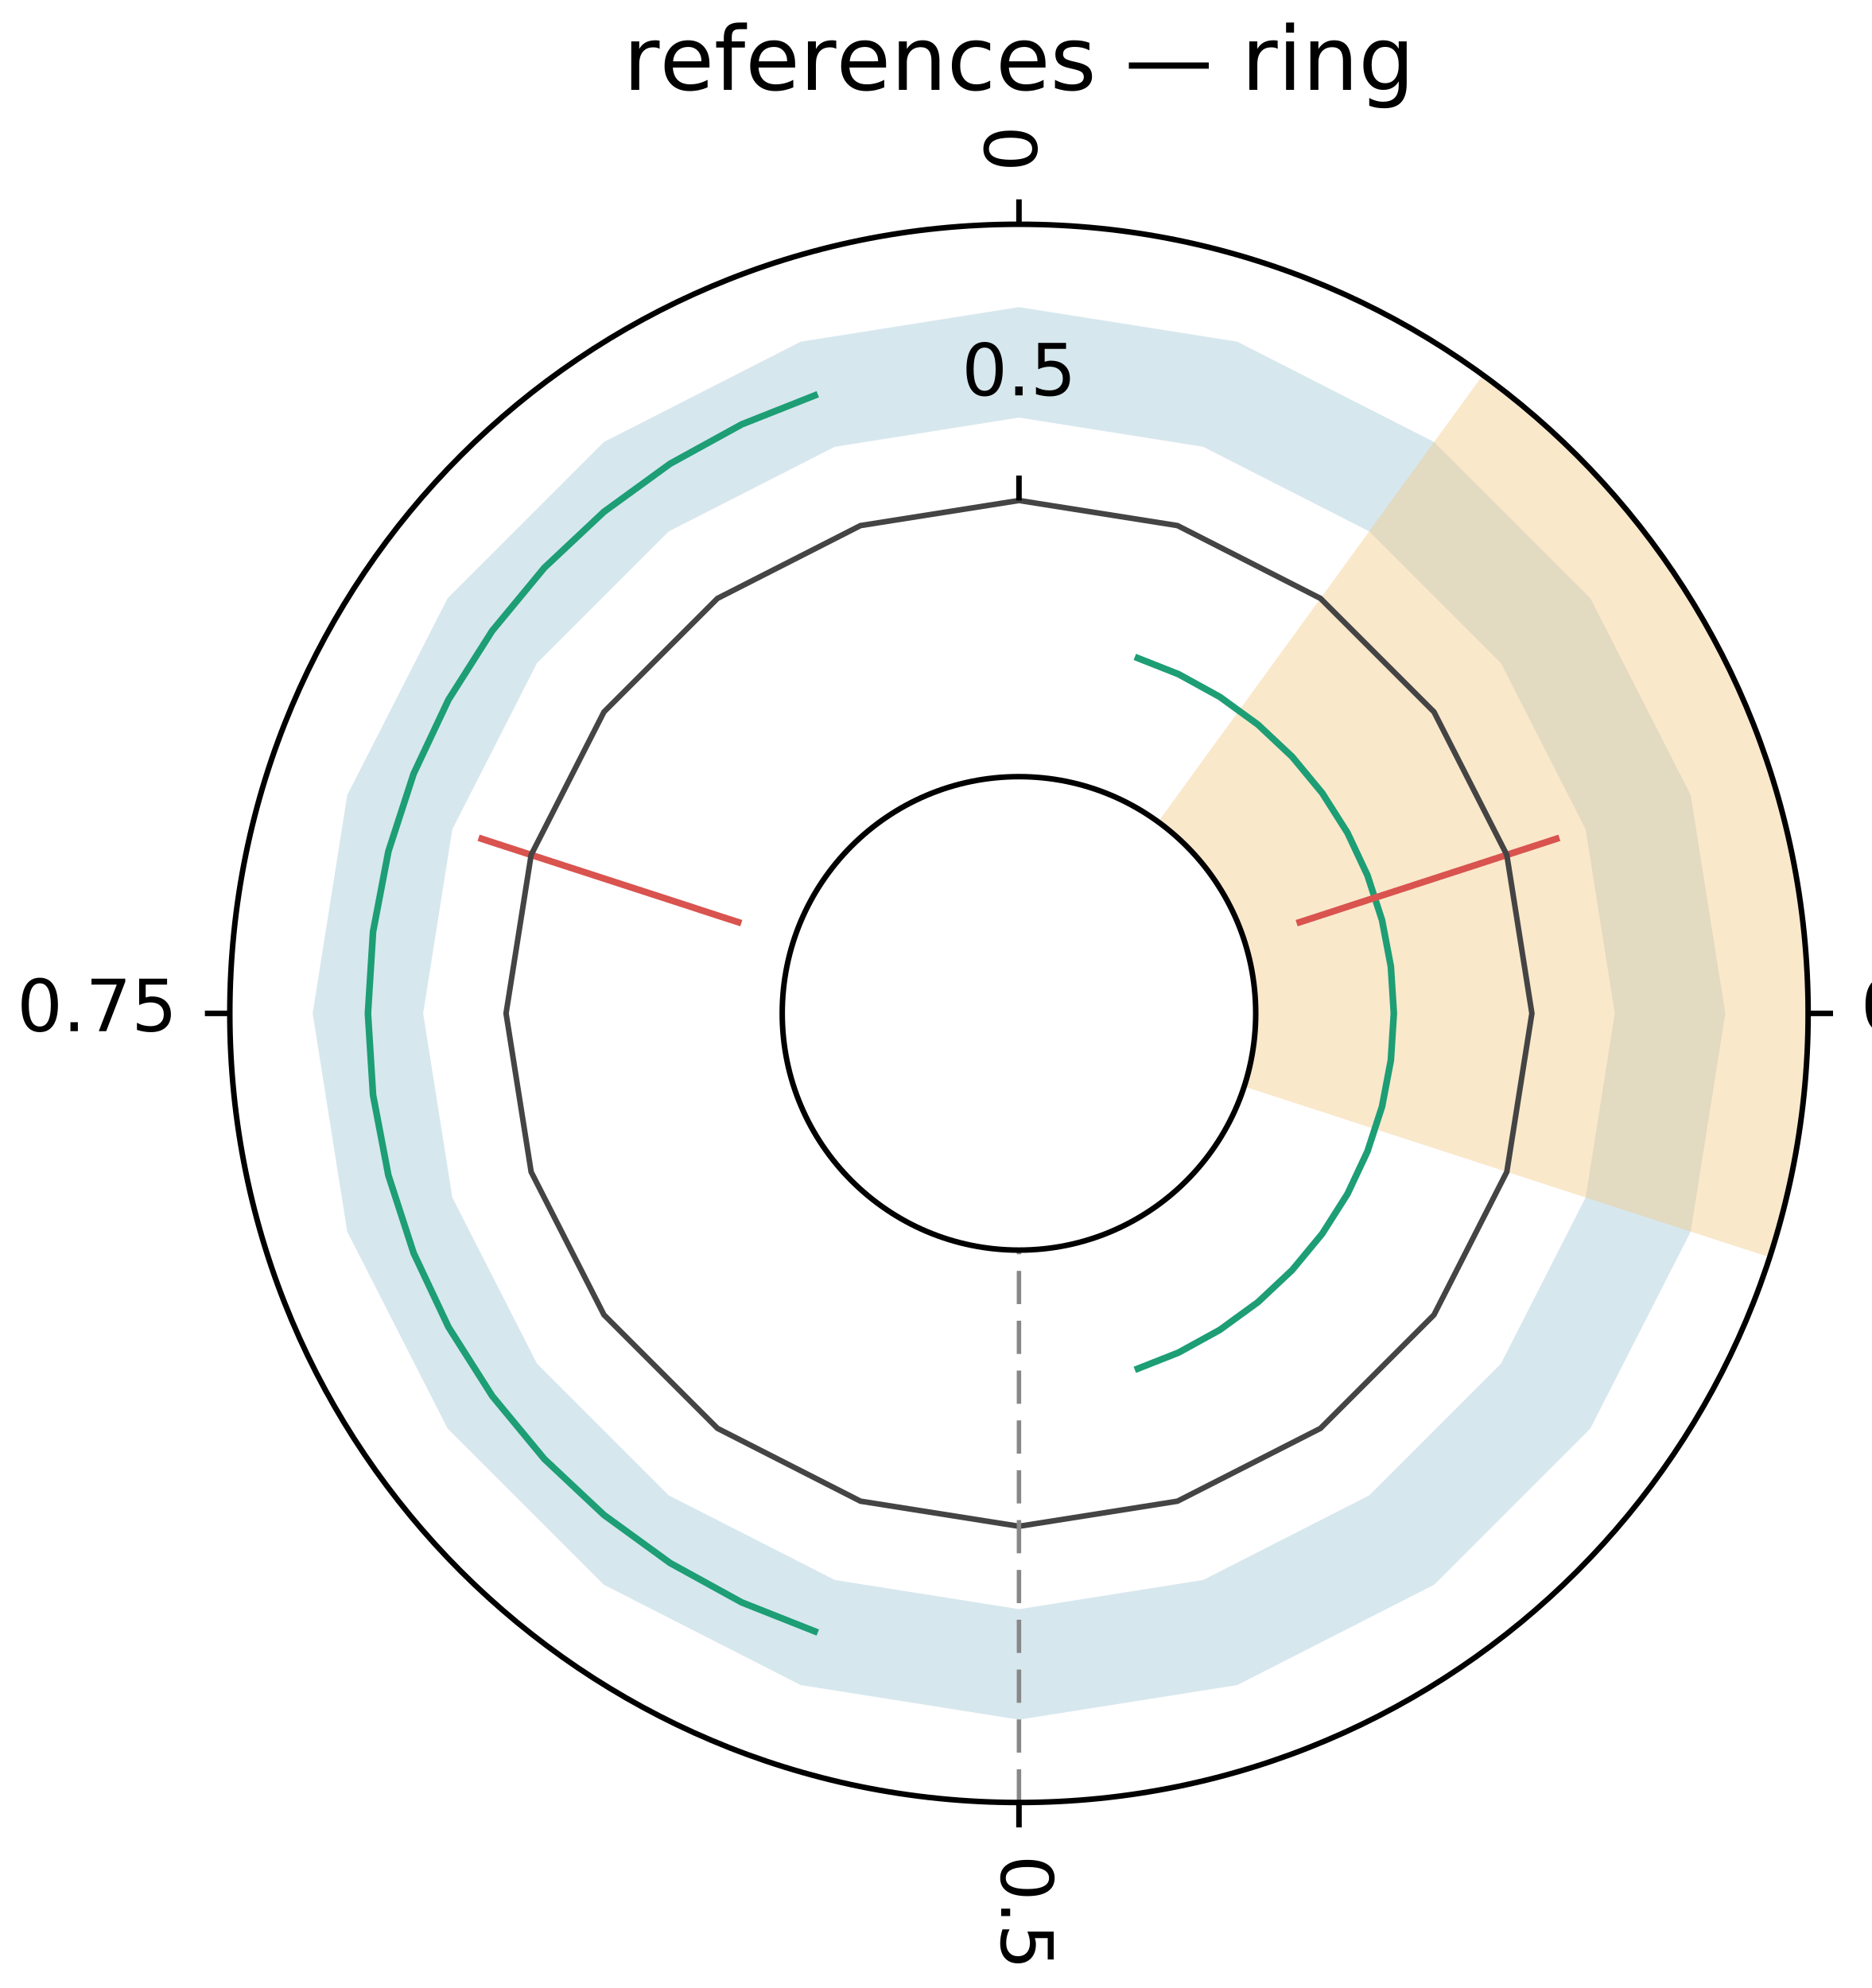
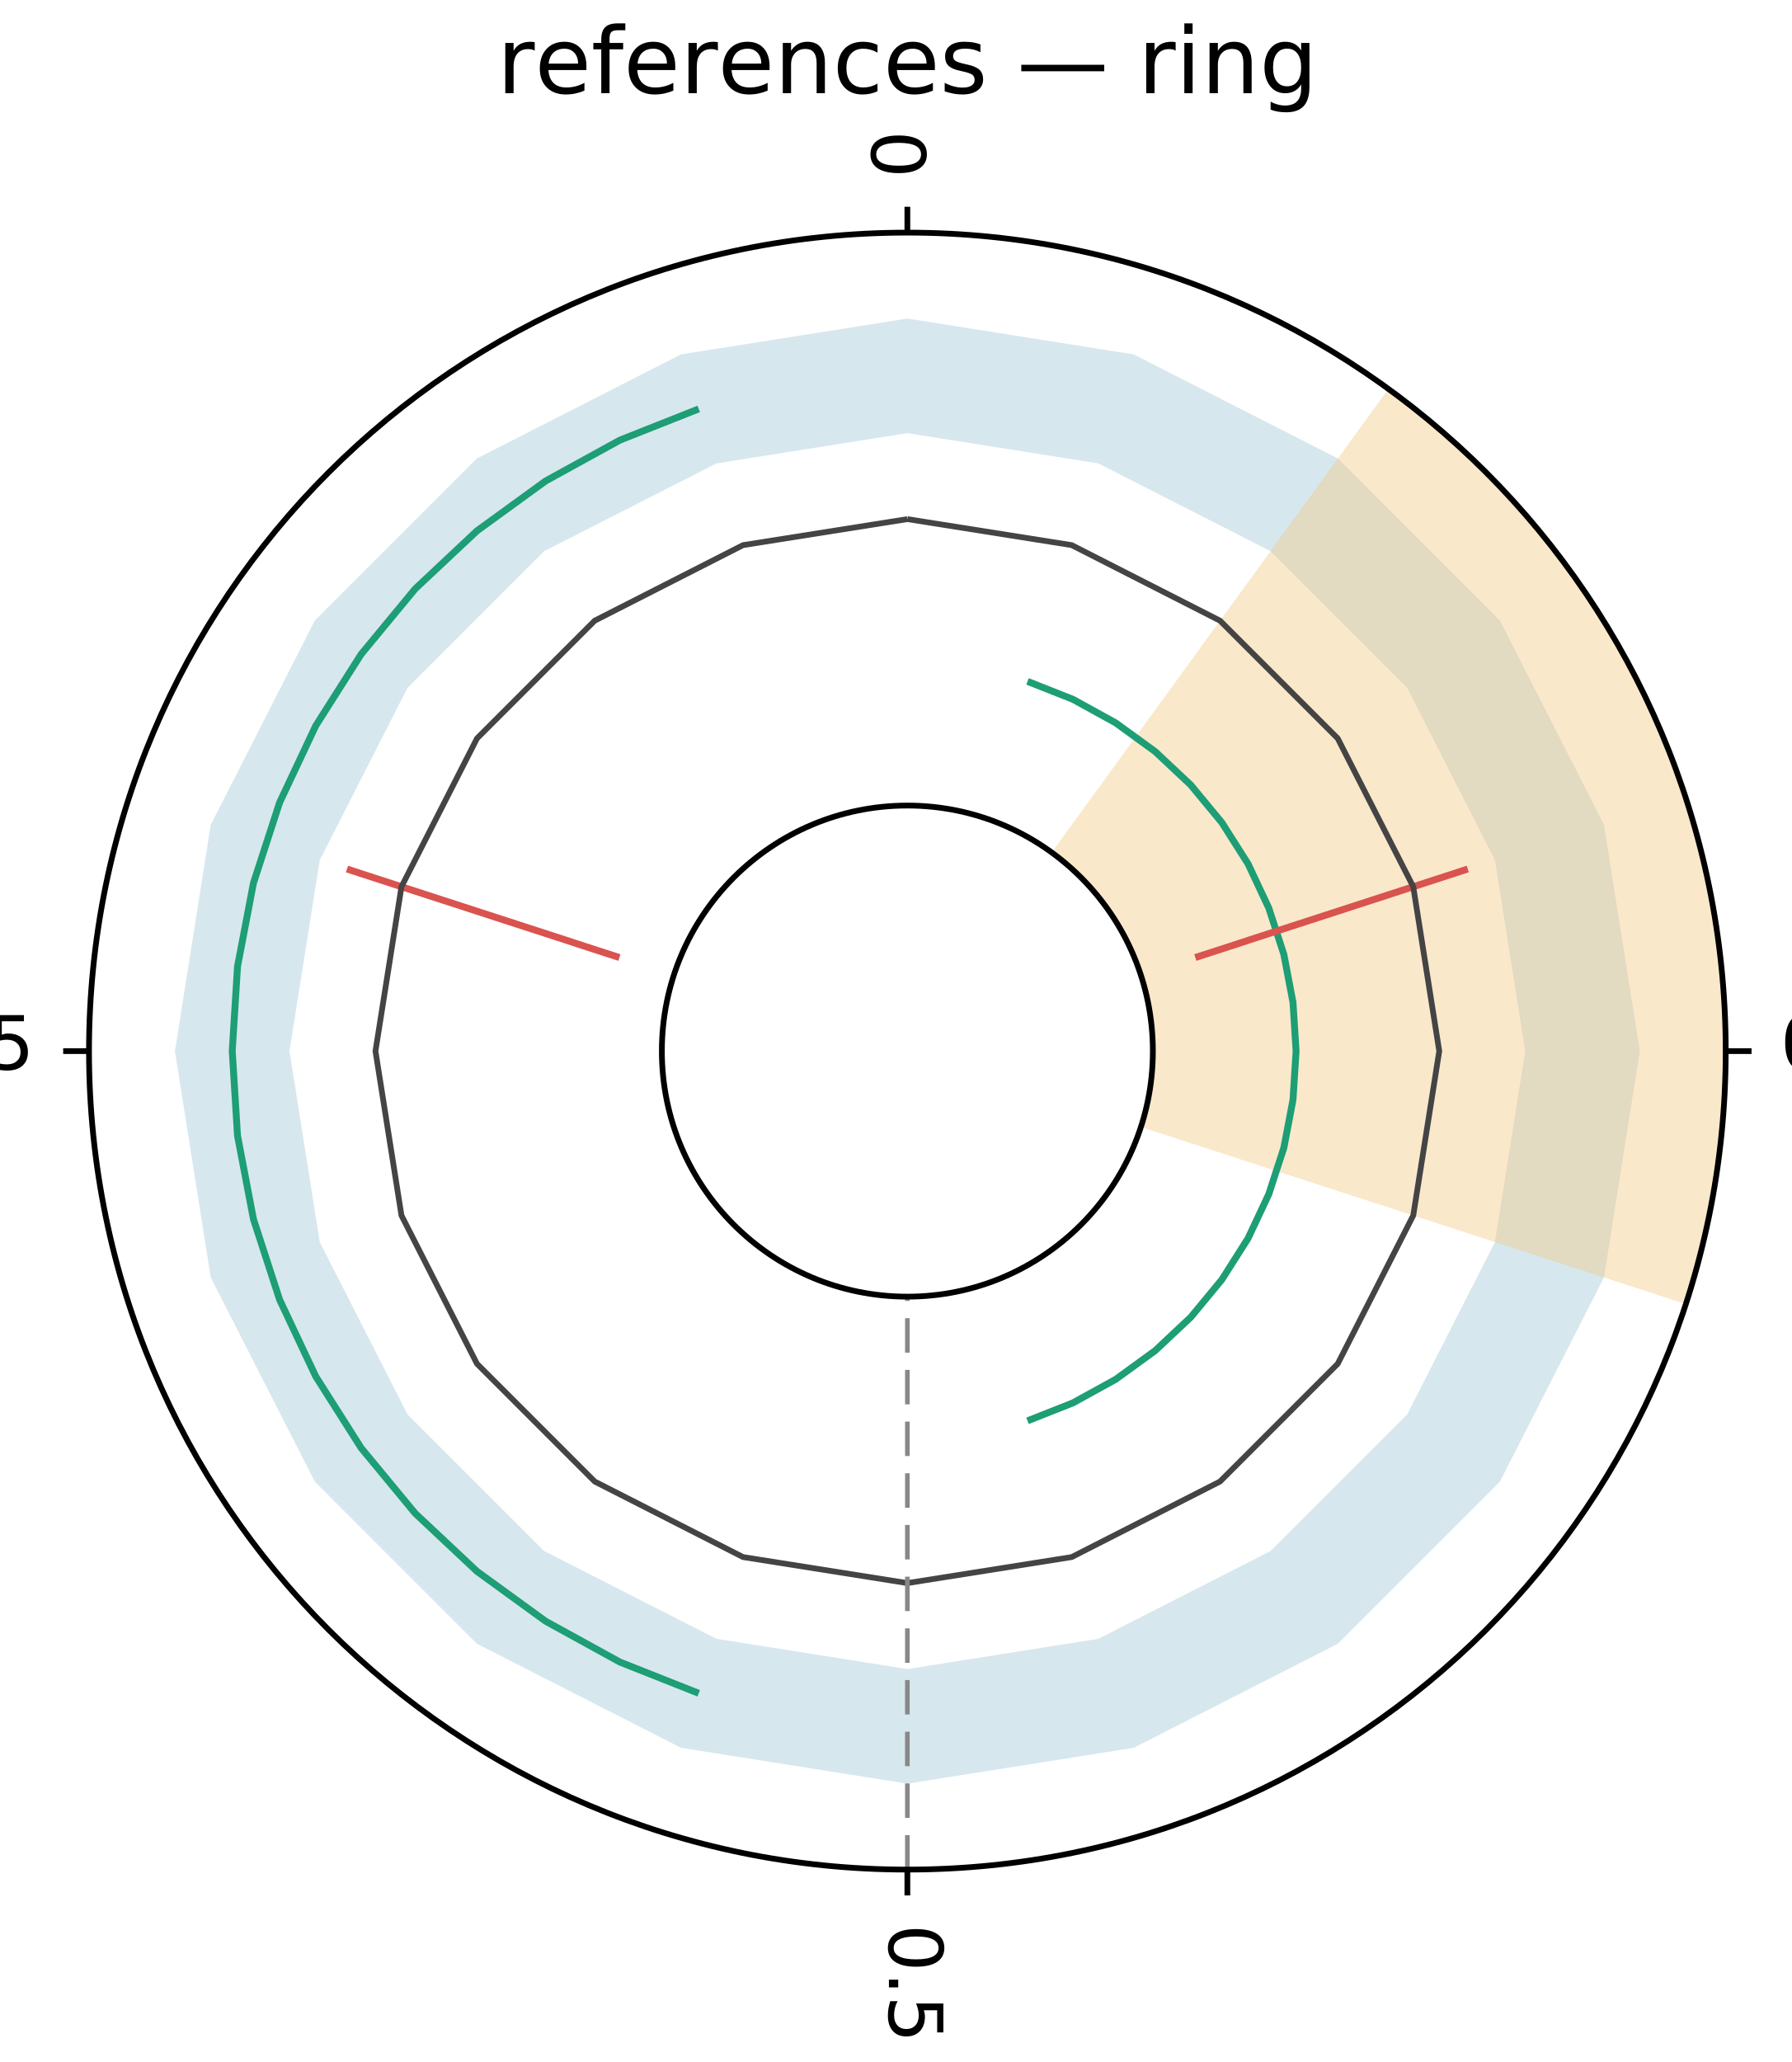
- <svg xmlns="http://www.w3.org/2000/svg" width="338" height="359" viewBox="0 0 338 359" font-family="DejaVu Sans, Bitstream Vera Sans, Verdana, Arial, sans-serif" font-size="11" style="background:#fff" data-plotlet-version="0.5.4" data-plotlet-schema="2" data-plotlet-kind="figure">
-   <g transform="translate(34,33)" data-plotlet-kind="panel" data-plotlet-title="references — ring" data-plotlet-xscale="linear" data-plotlet-yscale="linear" data-plotlet-xlim="0,1" data-plotlet-ylim="0,1" data-plotlet-panel-bbox="4,4,330,351" data-plotlet-data-area="30,29,300,300">
+ <svg xmlns="http://www.w3.org/2000/svg" width="312" height="359" viewBox="0 0 312 359" font-family="DejaVu Sans, Bitstream Vera Sans, Verdana, Arial, sans-serif" font-size="11" style="background:#fff" data-plotlet-version="0.5.5" data-plotlet-schema="2" data-plotlet-kind="figure">
+   <g transform="translate(8,33)" data-plotlet-kind="panel" data-plotlet-title="references — ring" data-plotlet-xscale="linear" data-plotlet-yscale="linear" data-plotlet-xlim="0,1" data-plotlet-ylim="0,1" data-plotlet-panel-bbox="4,4,304,351" data-plotlet-data-area="4,29,300,300">
    <defs>
      <clipPath id="pc0">
        <path d="M 7.50,150.00 A 142.50,142.50 0 1,0 292.50,150.00 A 142.50,142.50 0 1,0 7.50,150.00 Z M 107.25,150.00 A 42.75,42.75 0 1,0 192.75,150.00 A 42.75,42.75 0 1,0 107.25,150.00 Z" clip-rule="evenodd" />
      </clipPath>
    </defs>
    <g class="plotlet-artist" data-plotlet-type="axhspan" data-plotlet-index="0" data-plotlet-color="#9CC3D5" data-plotlet-ymin="0.65" data-plotlet-ymax="0.85">
      <path d="M150.00,22.46 L189.41,28.70 L224.96,46.82 L253.18,75.04 L271.30,110.59 L277.54,150.00 L271.30,189.41 L253.18,224.96 L224.96,253.18 L189.41,271.30 L150.00,277.54 L110.59,271.30 L75.04,253.18 L46.82,224.96 L28.70,189.41 L22.46,150.00 L28.70,110.59 L46.82,75.04 L75.04,46.82 L110.59,28.70 L150.00,22.46 L150.00,23.46 L150.00,24.46 L150.00,25.45 L150.00,26.45 L150.00,27.45 L150.00,28.45 L150.00,29.44 L150.00,30.44 L150.00,31.44 L150.00,32.44 L150.00,33.44 L150.00,34.43 L150.00,35.43 L150.00,36.43 L150.00,37.43 L150.00,38.42 L150.00,39.42 L150.00,40.42 L150.00,41.42 L150.00,42.41 L116.75,47.68 L86.76,62.96 L62.96,86.76 L47.68,116.75 L42.41,150.00 L47.68,183.25 L62.96,213.24 L86.76,237.04 L116.75,252.32 L150.00,257.59 L183.25,252.32 L213.24,237.04 L237.04,213.24 L252.32,183.25 L257.59,150.00 L252.32,116.75 L237.04,86.76 L213.24,62.96 L183.25,47.68 L150.00,42.41 L150.00,41.42 L150.00,40.42 L150.00,39.42 L150.00,38.42 L150.00,37.43 L150.00,36.43 L150.00,35.43 L150.00,34.43 L150.00,33.44 L150.00,32.44 L150.00,31.44 L150.00,30.44 L150.00,29.44 L150.00,28.45 L150.00,27.45 L150.00,26.45 L150.00,25.45 L150.00,24.46 L150.00,23.46 L150.00,22.46Z" fill="#9CC3D5" opacity="0.40" />
    </g>
    <g class="plotlet-artist" data-plotlet-type="axvspan" data-plotlet-index="1" data-plotlet-color="#F2C57C" data-plotlet-xmin="0.1" data-plotlet-xmax="0.3">
      <path d="M233.76,34.72 L240.83,40.20 L247.55,46.12 L253.88,52.45 L259.80,59.17 L265.28,66.24 L270.32,73.64 L274.87,81.35 L278.94,89.33 L282.49,97.54 L285.53,105.97 L288.02,114.56 L289.98,123.30 L291.38,132.14 L292.22,141.05 L292.50,150.00 L292.22,158.95 L291.38,167.86 L289.98,176.70 L288.02,185.44 L285.53,194.03 L280.78,192.49 L276.04,190.95 L271.30,189.41 L266.55,187.87 L261.81,186.33 L257.07,184.79 L252.32,183.25 L247.58,181.71 L242.84,180.16 L238.09,178.62 L233.35,177.08 L228.60,175.54 L223.86,174.00 L219.12,172.46 L214.37,170.92 L209.63,169.38 L204.89,167.83 L200.14,166.29 L195.40,164.75 L190.66,163.21 L191.41,160.63 L191.99,158.01 L192.41,155.36 L192.67,152.68 L192.75,150.00 L192.67,147.32 L192.41,144.64 L191.99,141.99 L191.41,139.37 L190.66,136.79 L189.75,134.26 L188.68,131.80 L187.46,129.41 L186.10,127.09 L184.59,124.87 L182.94,122.75 L181.16,120.74 L179.26,118.84 L177.25,117.06 L175.13,115.41 L178.06,111.38 L180.99,107.34 L183.92,103.31 L186.85,99.27 L189.79,95.24 L192.72,91.20 L195.65,87.17 L198.58,83.13 L201.51,79.10 L204.44,75.06 L207.38,71.03 L210.31,66.99 L213.24,62.96 L216.17,58.92 L219.10,54.89 L222.03,50.85 L224.96,46.82 L227.90,42.79 L230.83,38.75 L233.76,34.72Z" fill="#F2C57C" opacity="0.40" />
    </g>
    <g clip-path="url(#pc0)">
      <g class="plotlet-artist" data-plotlet-type="hlines" data-plotlet-index="4" data-plotlet-color="#1D9E75" data-plotlet-n="2" data-plotlet-y-min="0.25" data-plotlet-y-max="0.75" data-plotlet-x-min="0.05" data-plotlet-x-max="0.95">
        <path d="M170.92,85.63 L178.82,88.75 L186.27,92.85 L193.15,97.85 L199.34,103.66 L204.76,110.21 L209.32,117.39 L212.93,125.08 L215.56,133.17 L217.15,141.52 L217.69,150.00 L217.15,158.48 L215.56,166.83 L212.93,174.92 L209.32,182.61 L204.76,189.79 L199.34,196.34 L193.15,202.15 L186.27,207.15 L178.82,211.25 L170.92,214.37" fill="none" stroke="#1D9E75" stroke-width="1.20" />
        <path d="M113.67,261.81 L99.94,256.37 L87.01,249.26 L75.06,240.58 L64.30,230.48 L54.89,219.10 L46.98,206.64 L40.69,193.28 L36.13,179.24 L33.36,164.73 L32.44,150.00 L33.36,135.27 L36.13,120.76 L40.69,106.72 L46.98,93.36 L54.89,80.90 L64.30,69.52 L75.06,59.42 L87.01,50.74 L99.94,43.63 L113.67,38.19" fill="none" stroke="#1D9E75" stroke-width="1.20" />
      </g>
      <g class="plotlet-artist" data-plotlet-type="vlines" data-plotlet-index="5" data-plotlet-color="#D9534F" data-plotlet-n="2" data-plotlet-x-min="0.2" data-plotlet-x-max="0.8" data-plotlet-y-min="0.1" data-plotlet-y-max="0.6">
        <path d="M200.14,133.71 L202.52,132.94 L204.89,132.17 L207.26,131.40 L209.63,130.62 L212.00,129.85 L214.37,129.08 L216.75,128.31 L219.12,127.54 L221.49,126.77 L223.86,126.00 L226.23,125.23 L228.60,124.46 L230.98,123.69 L233.35,122.92 L235.72,122.15 L238.09,121.38 L240.46,120.61 L242.84,119.84 L245.21,119.07 L247.58,118.29" fill="none" stroke="#D9534F" stroke-width="1.20" />
        <path d="M99.86,133.71 L97.48,132.94 L95.11,132.17 L92.74,131.40 L90.37,130.62 L88.00,129.85 L85.63,129.08 L83.25,128.31 L80.88,127.54 L78.51,126.77 L76.14,126.00 L73.77,125.23 L71.40,124.46 L69.02,123.69 L66.65,122.92 L64.28,122.15 L61.91,121.38 L59.54,120.61 L57.16,119.84 L54.79,119.07 L52.42,118.29" fill="none" stroke="#D9534F" stroke-width="1.20" />
      </g>
    </g>
    <g class="plotlet-artist" data-plotlet-type="axhline" data-plotlet-index="2" data-plotlet-color="#444" data-plotlet-y="0.5">
      <path d="M150.00,57.38 L178.62,61.91 L204.44,75.06 L224.94,95.56 L238.09,121.38 L242.62,150.00 L238.09,178.62 L224.94,204.44 L204.44,224.94 L178.62,238.09 L150.00,242.62 L121.38,238.09 L95.56,224.94 L75.06,204.44 L61.91,178.62 L57.38,150.00 L61.91,121.38 L75.06,95.56 L95.56,75.06 L121.38,61.91 L150.00,57.38" fill="none" stroke="#444" stroke-width="1.00" />
    </g>
    <g class="plotlet-artist" data-plotlet-type="axvline" data-plotlet-index="3" data-plotlet-color="#888" data-plotlet-x="0.5">
      <path d="M150.00,292.50 L150.00,287.51 L150.00,282.52 L150.00,277.54 L150.00,272.55 L150.00,267.56 L150.00,262.57 L150.00,257.59 L150.00,252.60 L150.00,247.61 L150.00,242.62 L150.00,237.64 L150.00,232.65 L150.00,227.66 L150.00,222.68 L150.00,217.69 L150.00,212.70 L150.00,207.71 L150.00,202.72 L150.00,197.74 L150.00,192.75" fill="none" stroke="#888" stroke-width="0.80" stroke-dasharray="6,3" />
    </g>
    <line x1="150.00" x2="150.00" y1="7.50" y2="3.00" stroke="#000000" stroke-width="1.00" />
    <g transform="rotate(-90.00 153.21 -6.14)">
      <path d="M153.20 -14.77Q152.21 -14.77 151.71 -13.79Q151.22 -12.82 151.22 -10.86Q151.22 -8.92 151.71 -7.94Q152.21 -6.97 153.20 -6.97Q154.20 -6.97 154.70 -7.94Q155.20 -8.92 155.20 -10.86Q155.20 -12.82 154.70 -13.79Q154.20 -14.77 153.20 -14.77ZM153.20 -15.78Q154.80 -15.78 155.64 -14.52Q156.48 -13.26 156.48 -10.86Q156.48 -8.47 155.64 -7.21Q154.80 -5.95 153.20 -5.95Q151.61 -5.95 150.77 -7.21Q149.93 -8.47 149.93 -10.86Q149.93 -13.26 150.77 -14.52Q151.61 -15.78 153.20 -15.78Z" fill="#000" />
    </g>
    <line x1="292.50" x2="297.00" y1="150.00" y2="150.00" stroke="#000000" stroke-width="1.00" />
    <path d="M306.13 144.57Q305.14 144.57 304.64 145.55Q304.15 146.52 304.15 148.48Q304.15 150.43 304.64 151.40Q305.14 152.37 306.13 152.37Q307.13 152.37 307.63 151.40Q308.13 150.43 308.13 148.48Q308.13 146.52 307.63 145.55Q307.13 144.57 306.13 144.57ZM306.13 143.56Q307.73 143.56 308.57 144.82Q309.41 146.08 309.41 148.48Q309.41 150.87 308.57 152.13Q307.73 153.39 306.13 153.39Q304.54 153.39 303.70 152.13Q302.86 150.87 302.86 148.48Q302.86 146.08 303.70 144.82Q304.54 143.56 306.13 143.56ZM311.66 151.59H313.00V153.21H311.66ZM316.90 152.13H321.37V153.21H315.36V152.13Q316.09 151.37 317.35 150.10Q318.61 148.83 318.93 148.46Q319.54 147.77 319.79 147.29Q320.03 146.81 320.03 146.34Q320.03 145.59 319.50 145.11Q318.97 144.64 318.12 144.64Q317.52 144.64 316.85 144.85Q316.18 145.06 315.42 145.48V144.19Q316.19 143.87 316.87 143.72Q317.54 143.56 318.10 143.56Q319.57 143.56 320.45 144.29Q321.32 145.03 321.32 146.26Q321.32 146.85 321.10 147.37Q320.88 147.89 320.31 148.60Q320.15 148.79 319.30 149.67Q318.45 150.55 316.90 152.13ZM324.08 143.73H329.11V144.81H325.25V147.13Q325.53 147.04 325.81 146.99Q326.09 146.94 326.37 146.94Q327.96 146.94 328.88 147.81Q329.81 148.68 329.81 150.17Q329.81 151.69 328.86 152.54Q327.90 153.39 326.17 153.39Q325.58 153.39 324.96 153.29Q324.34 153.19 323.68 152.98V151.69Q324.25 152.01 324.86 152.16Q325.47 152.31 326.15 152.31Q327.24 152.31 327.89 151.73Q328.53 151.16 328.53 150.17Q328.53 149.17 327.89 148.60Q327.24 148.02 326.15 148.02Q325.63 148.02 325.12 148.13Q324.61 148.25 324.08 148.49Z" fill="#000" />
    <line x1="150.00" x2="150.00" y1="292.50" y2="297.00" stroke="#000000" stroke-width="1.00" />
    <g transform="rotate(90.00 146.79 312.34)">
      <path d="M140.59 303.70Q139.60 303.70 139.10 304.68Q138.60 305.65 138.60 307.61Q138.60 309.56 139.10 310.53Q139.60 311.51 140.59 311.51Q141.59 311.51 142.08 310.53Q142.58 309.56 142.58 307.61Q142.58 305.65 142.08 304.68Q141.59 303.70 140.59 303.70ZM140.59 302.69Q142.18 302.69 143.02 303.95Q143.86 305.21 143.86 307.61Q143.86 310.00 143.02 311.26Q142.18 312.52 140.59 312.52Q139.00 312.52 138.16 311.26Q137.31 310.00 137.31 307.61Q137.31 305.21 138.16 303.95Q139.00 302.69 140.59 302.69ZM146.12 310.72H147.46V312.34H146.12ZM150.26 302.86H155.30V303.94H151.44V306.26Q151.72 306.17 152.00 306.12Q152.28 306.07 152.55 306.07Q154.14 306.07 155.07 306.94Q156.00 307.81 156.00 309.30Q156.00 310.83 155.04 311.67Q154.09 312.52 152.36 312.52Q151.76 312.52 151.14 312.42Q150.52 312.32 149.86 312.11V310.83Q150.43 311.14 151.04 311.29Q151.65 311.44 152.33 311.44Q153.43 311.44 154.07 310.86Q154.71 310.29 154.71 309.30Q154.71 308.31 154.07 307.73Q153.43 307.15 152.33 307.15Q151.82 307.15 151.31 307.27Q150.80 307.38 150.26 307.62Z" fill="#000" />
    </g>
    <line x1="7.50" x2="3.00" y1="150.00" y2="150.00" stroke="#000000" stroke-width="1.00" />
    <path d="M-26.81 144.57Q-27.80 144.57 -28.30 145.55Q-28.80 146.52 -28.80 148.48Q-28.80 150.43 -28.30 151.40Q-27.80 152.37 -26.81 152.37Q-25.82 152.37 -25.32 151.40Q-24.82 150.43 -24.82 148.48Q-24.82 146.52 -25.32 145.55Q-25.82 144.57 -26.81 144.57ZM-26.81 143.56Q-25.22 143.56 -24.38 144.82Q-23.54 146.08 -23.54 148.48Q-23.54 150.87 -24.38 152.13Q-25.22 153.39 -26.81 153.39Q-28.41 153.39 -29.25 152.13Q-30.09 150.87 -30.09 148.48Q-30.09 146.08 -29.25 144.82Q-28.41 143.56 -26.81 143.56ZM-21.28 151.59H-19.94V153.21H-21.28ZM-17.48 143.73H-11.38V144.27L-14.82 153.21H-16.16L-12.92 144.81H-17.48ZM-8.87 143.73H-3.83V144.81H-7.69V147.13Q-7.41 147.04 -7.14 146.99Q-6.86 146.94 -6.58 146.94Q-4.99 146.94 -4.06 147.81Q-3.14 148.68 -3.14 150.17Q-3.14 151.69 -4.09 152.54Q-5.04 153.39 -6.77 153.39Q-7.37 153.39 -7.99 153.29Q-8.61 153.19 -9.27 152.98V151.69Q-8.70 152.01 -8.09 152.16Q-7.48 152.31 -6.80 152.31Q-5.70 152.31 -5.06 151.73Q-4.42 151.16 -4.42 150.17Q-4.42 149.17 -5.06 148.60Q-5.70 148.02 -6.80 148.02Q-7.31 148.02 -7.82 148.13Q-8.33 148.25 -8.87 148.49Z" fill="#000" />
    <circle cx="150.00" cy="150.00" r="42.75" fill="none" stroke="#000000" stroke-width="1.00" />
    <circle cx="150.00" cy="150.00" r="142.50" fill="none" stroke="#000000" stroke-width="1.00" />
-     <line x1="150.00" x2="150.00" y1="57.38" y2="52.88" stroke="#000000" stroke-width="1.00" />
-     <path d="M143.80 29.77Q142.80 29.77 142.31 30.74Q141.81 31.71 141.81 33.67Q141.81 35.62 142.31 36.59Q142.80 37.57 143.80 37.57Q144.79 37.57 145.29 36.59Q145.79 35.62 145.79 33.67Q145.79 31.71 145.29 30.74Q144.79 29.77 143.80 29.77ZM143.80 28.75Q145.39 28.75 146.23 30.01Q147.07 31.27 147.07 33.67Q147.07 36.06 146.23 37.32Q145.39 38.58 143.80 38.58Q142.20 38.58 141.36 37.32Q140.52 36.06 140.52 33.67Q140.52 31.27 141.36 30.01Q142.20 28.75 143.80 28.75ZM149.32 36.79H150.66V38.40H149.32ZM153.47 28.92H158.50V30.00H154.64V32.32Q154.92 32.23 155.20 32.18Q155.48 32.13 155.76 32.13Q157.35 32.13 158.27 33.00Q159.20 33.87 159.20 35.36Q159.20 36.89 158.25 37.73Q157.30 38.58 155.56 38.58Q154.97 38.58 154.35 38.48Q153.73 38.38 153.07 38.18V36.89Q153.64 37.20 154.25 37.35Q154.86 37.50 155.54 37.50Q156.64 37.50 157.28 36.93Q157.92 36.35 157.92 35.36Q157.92 34.37 157.28 33.79Q156.64 33.21 155.54 33.21Q155.02 33.21 154.51 33.33Q154.00 33.44 153.47 33.68Z" fill="#000" />
    <path d="M85.11 -24.18Q84.87 -24.32 84.59 -24.39Q84.30 -24.45 83.96 -24.45Q82.74 -24.45 82.09 -23.66Q81.43 -22.87 81.43 -21.38V-16.77H79.99V-25.52H81.43V-24.16Q81.89 -24.96 82.61 -25.35Q83.34 -25.73 84.38 -25.73Q84.53 -25.73 84.71 -25.71Q84.89 -25.70 85.11 -25.66ZM94.11 -21.51V-20.80H87.50Q87.59 -19.32 88.39 -18.54Q89.19 -17.77 90.62 -17.77Q91.45 -17.77 92.23 -17.97Q93.00 -18.17 93.77 -18.58V-17.22Q93.00 -16.89 92.18 -16.72Q91.37 -16.55 90.54 -16.55Q88.44 -16.55 87.22 -17.77Q86.00 -18.98 86.00 -21.06Q86.00 -23.21 87.16 -24.47Q88.32 -25.73 90.29 -25.73Q92.05 -25.73 93.08 -24.60Q94.11 -23.46 94.11 -21.51ZM92.67 -21.93Q92.65 -23.11 92.01 -23.81Q91.36 -24.52 90.30 -24.52Q89.10 -24.52 88.38 -23.84Q87.65 -23.16 87.54 -21.92ZM100.89 -28.93V-27.73H99.52Q98.75 -27.73 98.45 -27.42Q98.14 -27.11 98.14 -26.30V-25.52H100.51V-24.41H98.14V-16.77H96.70V-24.41H95.32V-25.52H96.70V-26.13Q96.70 -27.59 97.38 -28.26Q98.06 -28.93 99.54 -28.93ZM109.58 -21.51V-20.80H102.97Q103.07 -19.32 103.87 -18.54Q104.67 -17.77 106.10 -17.77Q106.93 -17.77 107.70 -17.97Q108.48 -18.17 109.25 -18.58V-17.22Q108.47 -16.89 107.66 -16.72Q106.85 -16.55 106.01 -16.55Q103.92 -16.55 102.70 -17.77Q101.47 -18.98 101.47 -21.06Q101.47 -23.21 102.63 -24.47Q103.79 -25.73 105.76 -25.73Q107.53 -25.73 108.55 -24.60Q109.58 -23.46 109.58 -21.51ZM108.14 -21.93Q108.13 -23.11 107.48 -23.81Q106.84 -24.52 105.78 -24.52Q104.57 -24.52 103.85 -23.84Q103.13 -23.16 103.02 -21.92ZM117.01 -24.18Q116.77 -24.32 116.48 -24.39Q116.20 -24.45 115.86 -24.45Q114.64 -24.45 113.98 -23.66Q113.33 -22.87 113.33 -21.38V-16.77H111.89V-25.52H113.33V-24.16Q113.79 -24.96 114.51 -25.35Q115.24 -25.73 116.28 -25.73Q116.43 -25.73 116.61 -25.71Q116.79 -25.70 117.00 -25.66ZM126.00 -21.51V-20.80H119.39Q119.49 -19.32 120.29 -18.54Q121.09 -17.77 122.52 -17.77Q123.35 -17.77 124.12 -17.97Q124.90 -18.17 125.67 -18.58V-17.22Q124.89 -16.89 124.08 -16.72Q123.27 -16.55 122.43 -16.55Q120.34 -16.55 119.12 -17.77Q117.89 -18.98 117.89 -21.06Q117.89 -23.21 119.05 -24.47Q120.21 -25.73 122.18 -25.73Q123.95 -25.73 124.98 -24.60Q126.00 -23.46 126.00 -21.51ZM124.57 -21.93Q124.55 -23.11 123.91 -23.81Q123.26 -24.52 122.20 -24.52Q121.00 -24.52 120.27 -23.84Q119.55 -23.16 119.44 -21.92ZM135.64 -22.05V-16.77H134.20V-22.01Q134.20 -23.25 133.71 -23.87Q133.23 -24.48 132.26 -24.48Q131.10 -24.48 130.43 -23.74Q129.75 -23.00 129.75 -21.72V-16.77H128.31V-25.52H129.75V-24.16Q130.27 -24.95 130.97 -25.34Q131.67 -25.73 132.58 -25.73Q134.09 -25.73 134.86 -24.80Q135.64 -23.87 135.64 -22.05ZM144.80 -25.19V-23.84Q144.19 -24.18 143.58 -24.35Q142.96 -24.52 142.34 -24.52Q140.94 -24.52 140.17 -23.63Q139.39 -22.74 139.39 -21.14Q139.39 -19.54 140.17 -18.65Q140.94 -17.77 142.34 -17.77Q142.96 -17.77 143.58 -17.93Q144.19 -18.10 144.80 -18.44V-17.11Q144.20 -16.83 143.55 -16.69Q142.91 -16.55 142.18 -16.55Q140.21 -16.55 139.04 -17.79Q137.88 -19.03 137.88 -21.14Q137.88 -23.28 139.05 -24.51Q140.23 -25.73 142.28 -25.73Q142.94 -25.73 143.57 -25.60Q144.21 -25.46 144.80 -25.19ZM154.79 -21.51V-20.80H148.18Q148.27 -19.32 149.07 -18.54Q149.87 -17.77 151.30 -17.77Q152.13 -17.77 152.91 -17.97Q153.68 -18.17 154.45 -18.58V-17.22Q153.68 -16.89 152.86 -16.72Q152.05 -16.55 151.21 -16.55Q149.12 -16.55 147.90 -17.77Q146.68 -18.98 146.68 -21.06Q146.68 -23.21 147.84 -24.47Q149.00 -25.73 150.96 -25.73Q152.73 -25.73 153.76 -24.60Q154.79 -23.46 154.79 -21.51ZM153.35 -21.93Q153.33 -23.11 152.69 -23.81Q152.04 -24.52 150.98 -24.52Q149.78 -24.52 149.05 -23.84Q148.33 -23.16 148.22 -21.92ZM162.72 -25.27V-23.91Q162.11 -24.22 161.46 -24.38Q160.80 -24.53 160.10 -24.53Q159.03 -24.53 158.49 -24.20Q157.96 -23.88 157.96 -23.22Q157.96 -22.72 158.34 -22.43Q158.72 -22.15 159.88 -21.89L160.37 -21.78Q161.90 -21.45 162.55 -20.86Q163.19 -20.26 163.19 -19.19Q163.19 -17.97 162.23 -17.26Q161.26 -16.55 159.57 -16.55Q158.87 -16.55 158.11 -16.68Q157.35 -16.82 156.50 -17.09V-18.58Q157.30 -18.16 158.07 -17.96Q158.85 -17.75 159.61 -17.75Q160.62 -17.75 161.17 -18.10Q161.71 -18.45 161.71 -19.08Q161.71 -19.66 161.32 -19.98Q160.93 -20.29 159.59 -20.58L159.09 -20.70Q157.75 -20.98 157.16 -21.56Q156.57 -22.14 156.57 -23.16Q156.57 -24.39 157.44 -25.06Q158.32 -25.73 159.93 -25.73Q160.72 -25.73 161.43 -25.62Q162.13 -25.50 162.72 -25.27ZM169.84 -21.72H184.28V-20.59H169.84ZM196.72 -24.18Q196.48 -24.32 196.20 -24.39Q195.91 -24.45 195.57 -24.45Q194.35 -24.45 193.70 -23.66Q193.04 -22.87 193.04 -21.38V-16.77H191.60V-25.52H193.04V-24.16Q193.50 -24.96 194.22 -25.35Q194.95 -25.73 195.99 -25.73Q196.14 -25.73 196.32 -25.71Q196.50 -25.70 196.71 -25.66ZM198.23 -25.52H199.67V-16.77H198.23ZM198.23 -28.93H199.67V-27.11H198.23ZM209.95 -22.05V-16.77H208.51V-22.01Q208.51 -23.25 208.03 -23.87Q207.54 -24.48 206.57 -24.48Q205.41 -24.48 204.74 -23.74Q204.07 -23.00 204.07 -21.72V-16.77H202.62V-25.52H204.07V-24.16Q204.58 -24.95 205.28 -25.34Q205.98 -25.73 206.89 -25.73Q208.40 -25.73 209.18 -24.80Q209.95 -23.87 209.95 -22.05ZM218.57 -21.25Q218.57 -22.81 217.93 -23.67Q217.29 -24.53 216.12 -24.53Q214.96 -24.53 214.32 -23.67Q213.68 -22.81 213.68 -21.25Q213.68 -19.70 214.32 -18.84Q214.96 -17.98 216.12 -17.98Q217.29 -17.98 217.93 -18.84Q218.57 -19.70 218.57 -21.25ZM220.01 -17.86Q220.01 -15.62 219.02 -14.54Q218.03 -13.45 215.98 -13.45Q215.22 -13.45 214.55 -13.56Q213.88 -13.67 213.25 -13.91V-15.30Q213.88 -14.96 214.50 -14.80Q215.11 -14.63 215.75 -14.63Q217.17 -14.63 217.87 -15.37Q218.57 -16.11 218.57 -17.60V-18.31Q218.13 -17.54 217.43 -17.16Q216.74 -16.77 215.77 -16.77Q214.16 -16.77 213.18 -18.00Q212.19 -19.23 212.19 -21.25Q212.19 -23.28 213.18 -24.51Q214.16 -25.73 215.77 -25.73Q216.74 -25.73 217.43 -25.35Q218.13 -24.97 218.57 -24.20V-25.52H220.01Z" fill="#000" />
  </g>
</svg>
